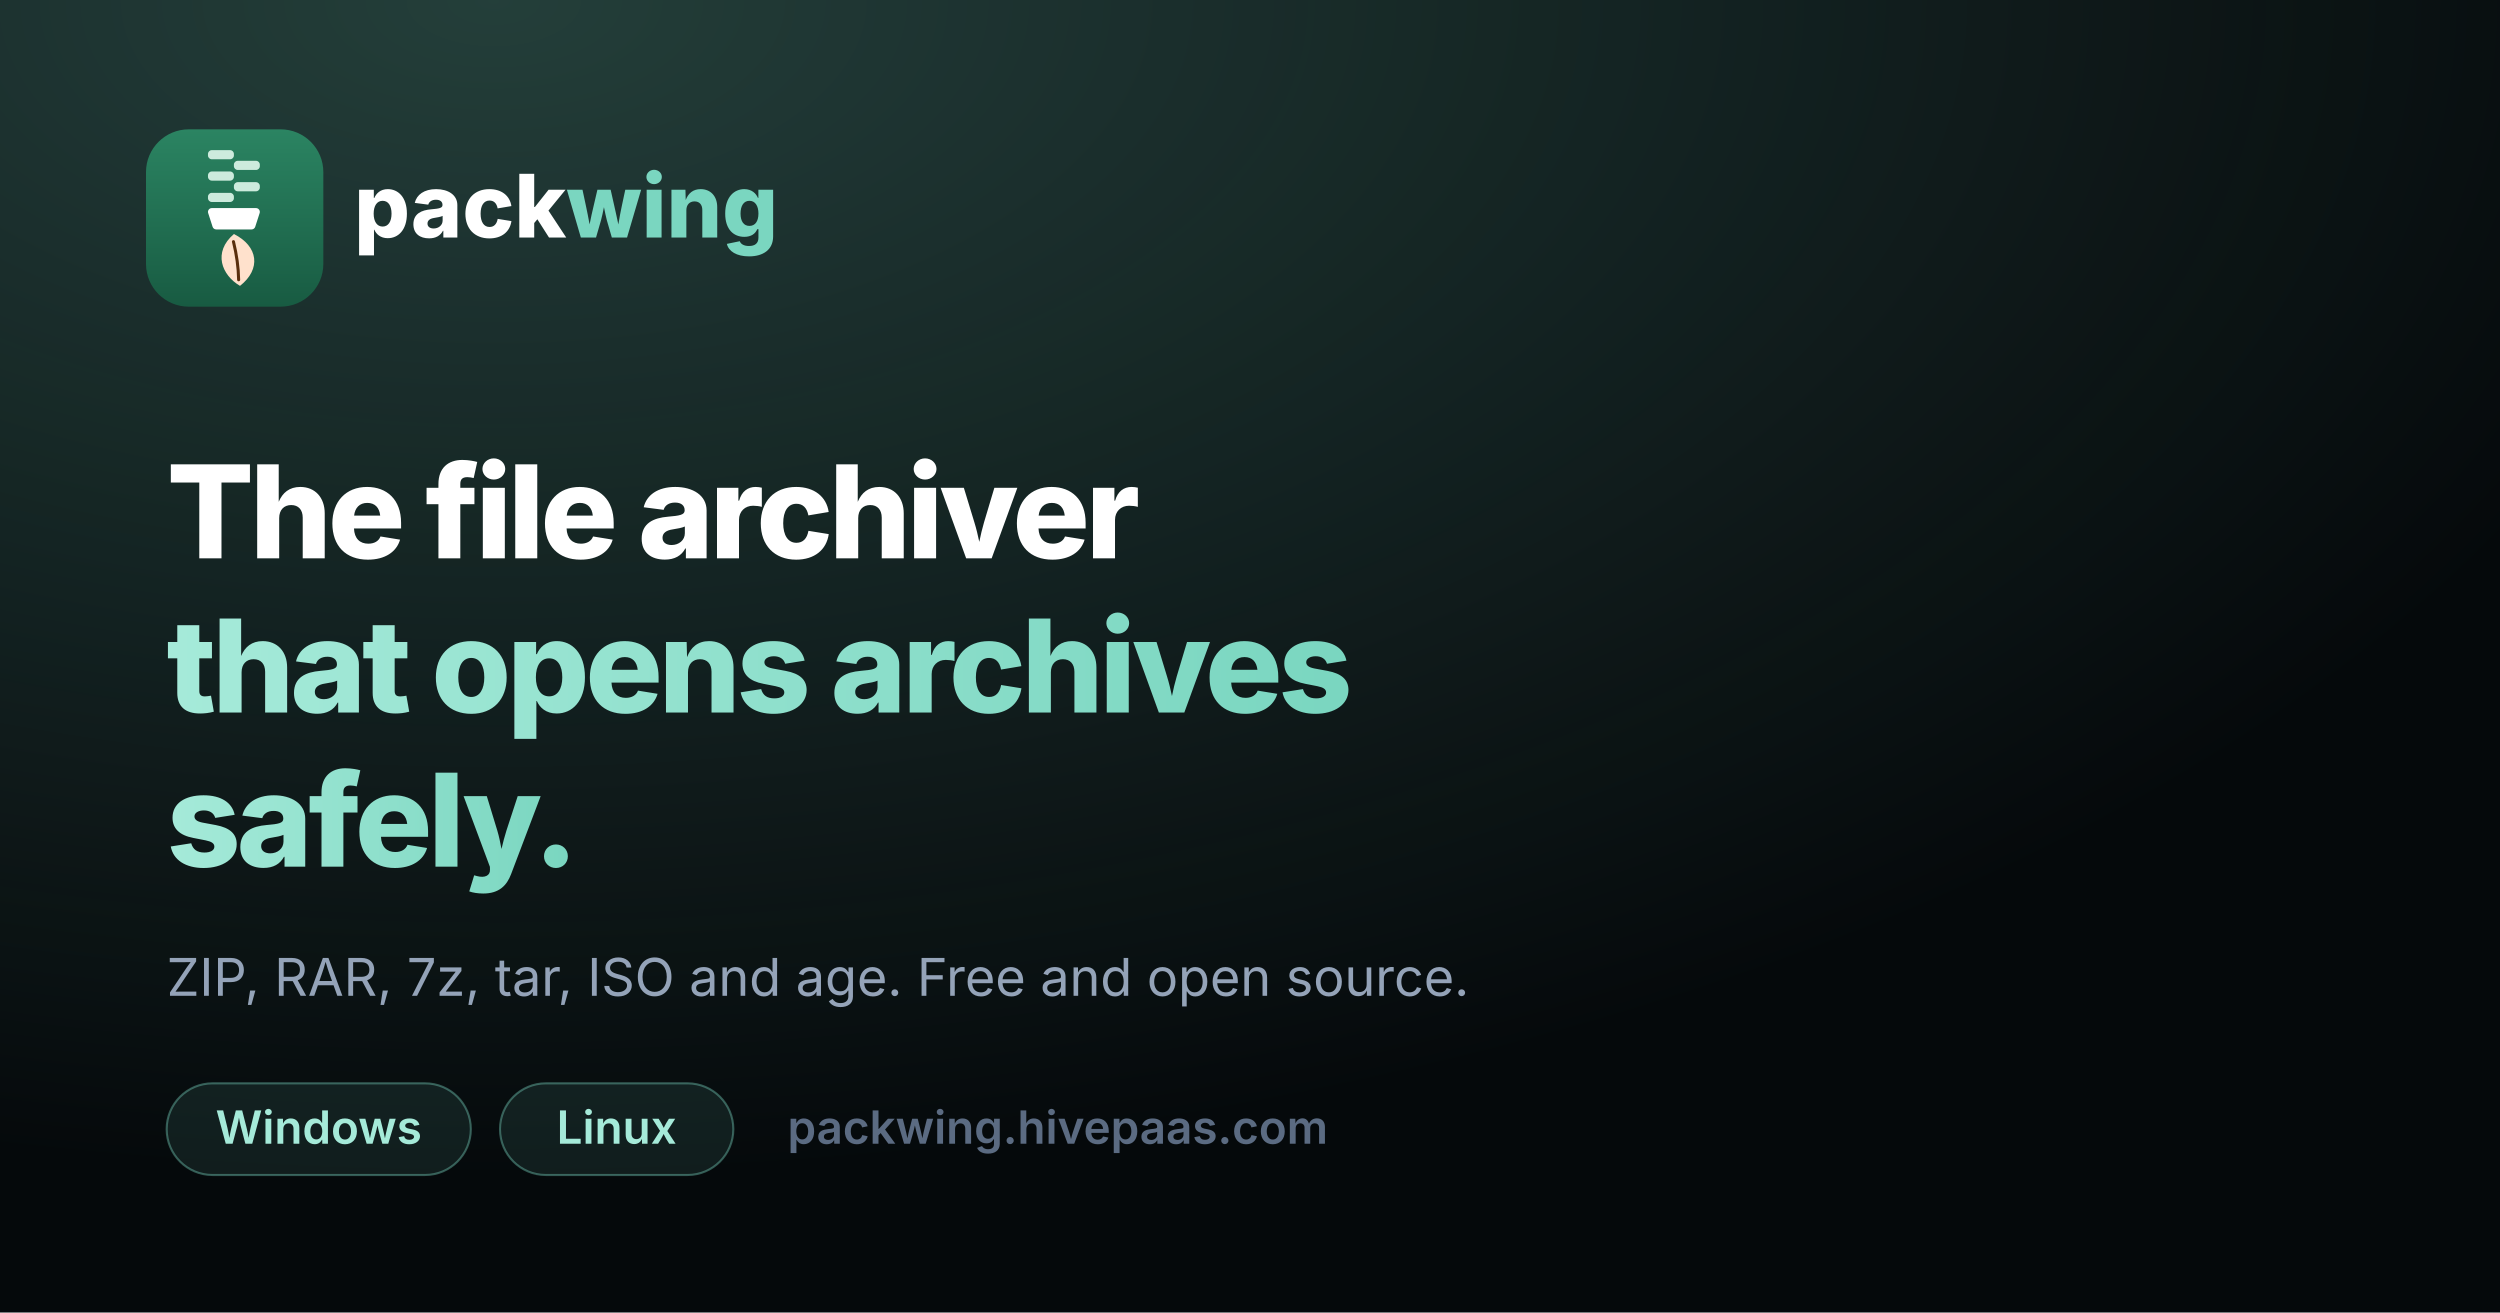
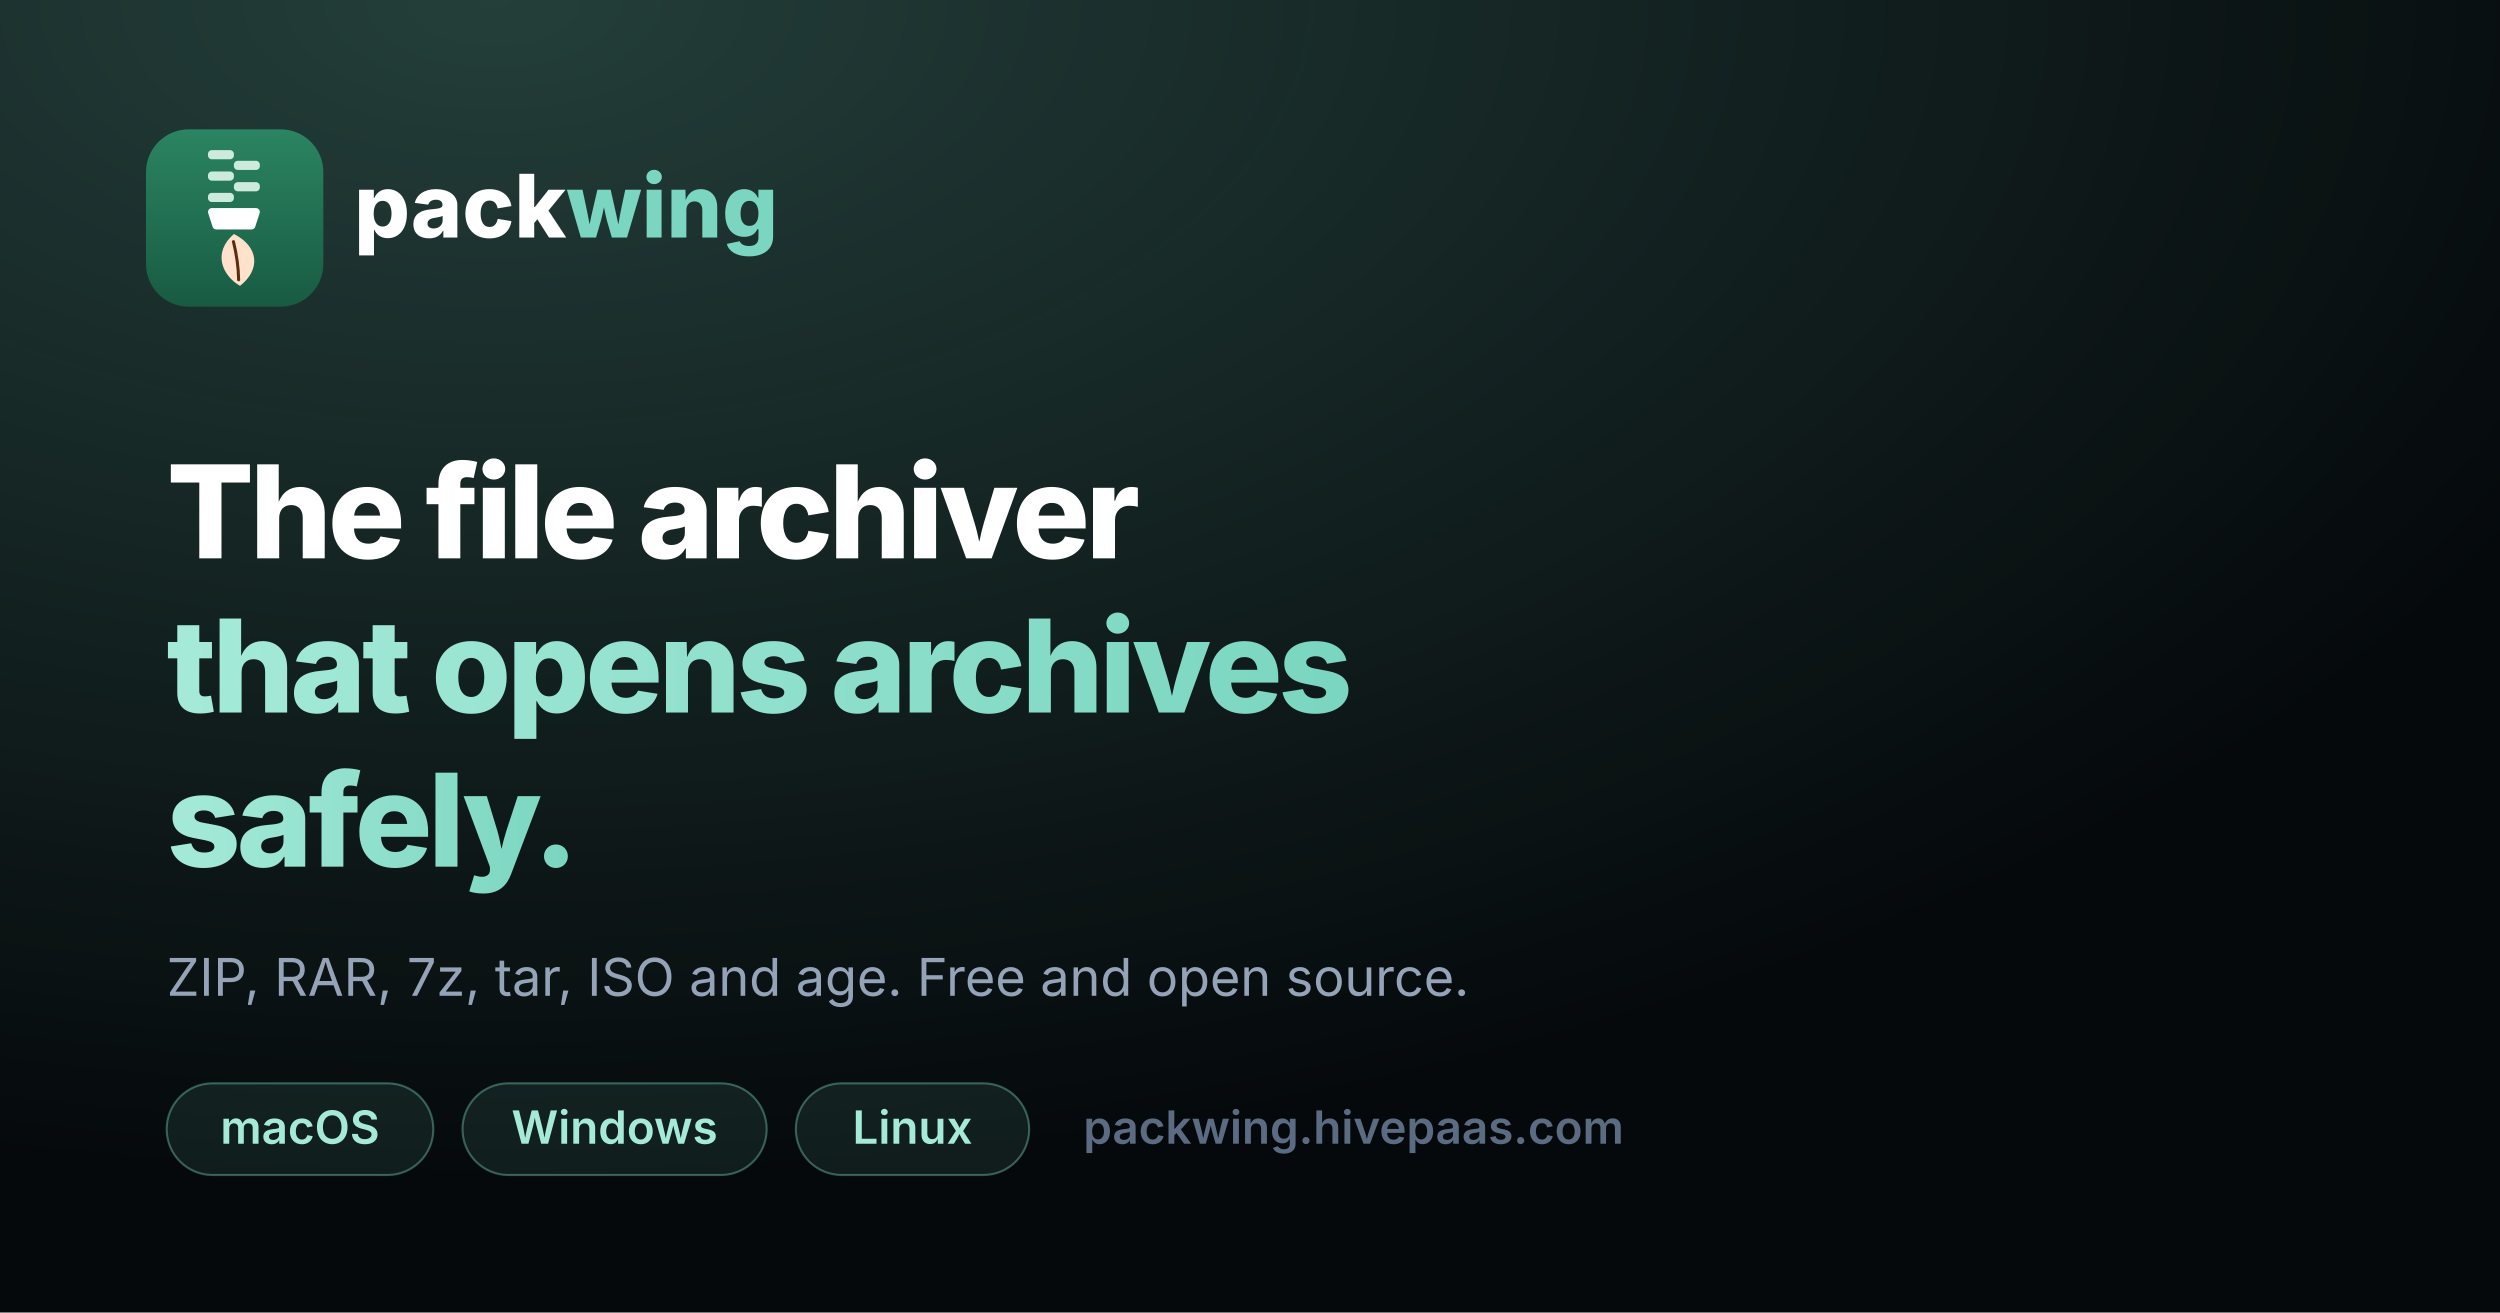
<svg xmlns="http://www.w3.org/2000/svg" width="1200" height="630" viewBox="0 0 1200 630">
  <defs>
    <radialGradient id="glow" cx="0.2" cy="0" r="0.9">
      <stop offset="0" stop-color="#7ad6c0" stop-opacity="0.26" />
      <stop offset="1" stop-color="#7ad6c0" stop-opacity="0" />
    </radialGradient>
    <linearGradient id="title" x1="0" y1="0" x2="1" y2="0">
      <stop offset="0" stop-color="#a5ead9" />
      <stop offset="1" stop-color="#7ad6c0" />
    </linearGradient>
  </defs>
  <rect width="1200" height="630" fill="#05090b" />
  <rect width="1200" height="630" fill="url(#glow)" />
  <g transform="translate(64 56) scale(0.38)">
    <defs>
      <linearGradient id="logotile" x1="0" y1="0" x2="0" y2="1">
        <stop offset="0" stop-color="#2b8462" />
        <stop offset="1" stop-color="#185b42" />
      </linearGradient>
    </defs>
    <rect x="16" y="16" width="224" height="224" rx="54" fill="url(#logotile)" />
    <g transform="translate(16 16) scale(2.24) translate(50 50) scale(0.86) translate(-50.5 -52.5)">
      <g fill="#cdebdd">
        <rect x="33" y="8" width="17" height="6" rx="2.5" />
        <rect x="50" y="15" width="17" height="6" rx="2.5" />
        <rect x="33" y="22" width="17" height="6" rx="2.5" />
        <rect x="50" y="29" width="17" height="6" rx="2.5" />
        <rect x="33" y="36" width="17" height="6" rx="2.5" />
      </g>
      <path d="M35.5 46h29a2.5 2.5 0 0 1 2.4 3.2l-2.9 9A2.5 2.5 0 0 1 61.6 60H38.4a2.5 2.5 0 0 1-2.4-1.8l-2.9-9A2.5 2.5 0 0 1 35.5 46z" fill="#fff" />
      <path d="M50 63c16 8 18 23 4 34-12-7-18-22-4-34z" fill="#ffe1cc" />
      <path d="M49.7 68q3.2 13 3.4 25" fill="none" stroke="#5a2e0c" stroke-width="2" stroke-linecap="round" />
    </g>
  </g>
  <text x="170" y="114" font-family="Plus Jakarta Sans, Inter, sans-serif" font-size="42" font-weight="800" fill="#ffffff">pack<tspan fill="#7ad6c0">wing</tspan>
  </text>
  <text x="80" y="268" font-family="Plus Jakarta Sans, Inter, sans-serif" font-size="62" font-weight="800" letter-spacing="-2" fill="#ffffff">The file archiver</text>
  <text x="80" y="342" font-family="Plus Jakarta Sans, Inter, sans-serif" font-size="62" font-weight="800" letter-spacing="-2" fill="url(#title)">that opens archives</text>
  <text x="80" y="416" font-family="Plus Jakarta Sans, Inter, sans-serif" font-size="62" font-weight="800" letter-spacing="-2" fill="url(#title)">safely.</text>
  <text x="80" y="478" font-family="Inter, sans-serif" font-size="25" fill="#94a3b8">ZIP, RAR, 7z, tar, ISO and age. Free and open source.</text>
  <g font-family="Inter, sans-serif" font-size="22" font-weight="600" fill="#a5ead9">
-     <rect x="80" y="520" width="146" height="44" rx="22" fill="#7ad6c0" fill-opacity="0.1" stroke="#7ad6c0" stroke-opacity="0.4" />
-     <text x="153" y="549" text-anchor="middle">Windows</text>
-     <rect x="240" y="520" width="112" height="44" rx="22" fill="#7ad6c0" fill-opacity="0.1" stroke="#7ad6c0" stroke-opacity="0.4" />
-     <text x="296" y="549" text-anchor="middle">Linux</text>
-     <text x="378" y="549" fill="#5b6b82">packwing.hivepaas.com</text>
+     <rect x="80" y="520" width="128" height="44" rx="22" fill="#7ad6c0" fill-opacity="0.1" stroke="#7ad6c0" stroke-opacity="0.4" />
+     <text x="144" y="549" text-anchor="middle">macOS</text>
+     <rect x="222" y="520" width="146" height="44" rx="22" fill="#7ad6c0" fill-opacity="0.1" stroke="#7ad6c0" stroke-opacity="0.4" />
+     <text x="295" y="549" text-anchor="middle">Windows</text>
+     <rect x="382" y="520" width="112" height="44" rx="22" fill="#7ad6c0" fill-opacity="0.1" stroke="#7ad6c0" stroke-opacity="0.4" />
+     <text x="438" y="549" text-anchor="middle">Linux</text>
+     <text x="520" y="549" fill="#5b6b82">packwing.hivepaas.com</text>
  </g>
</svg>
